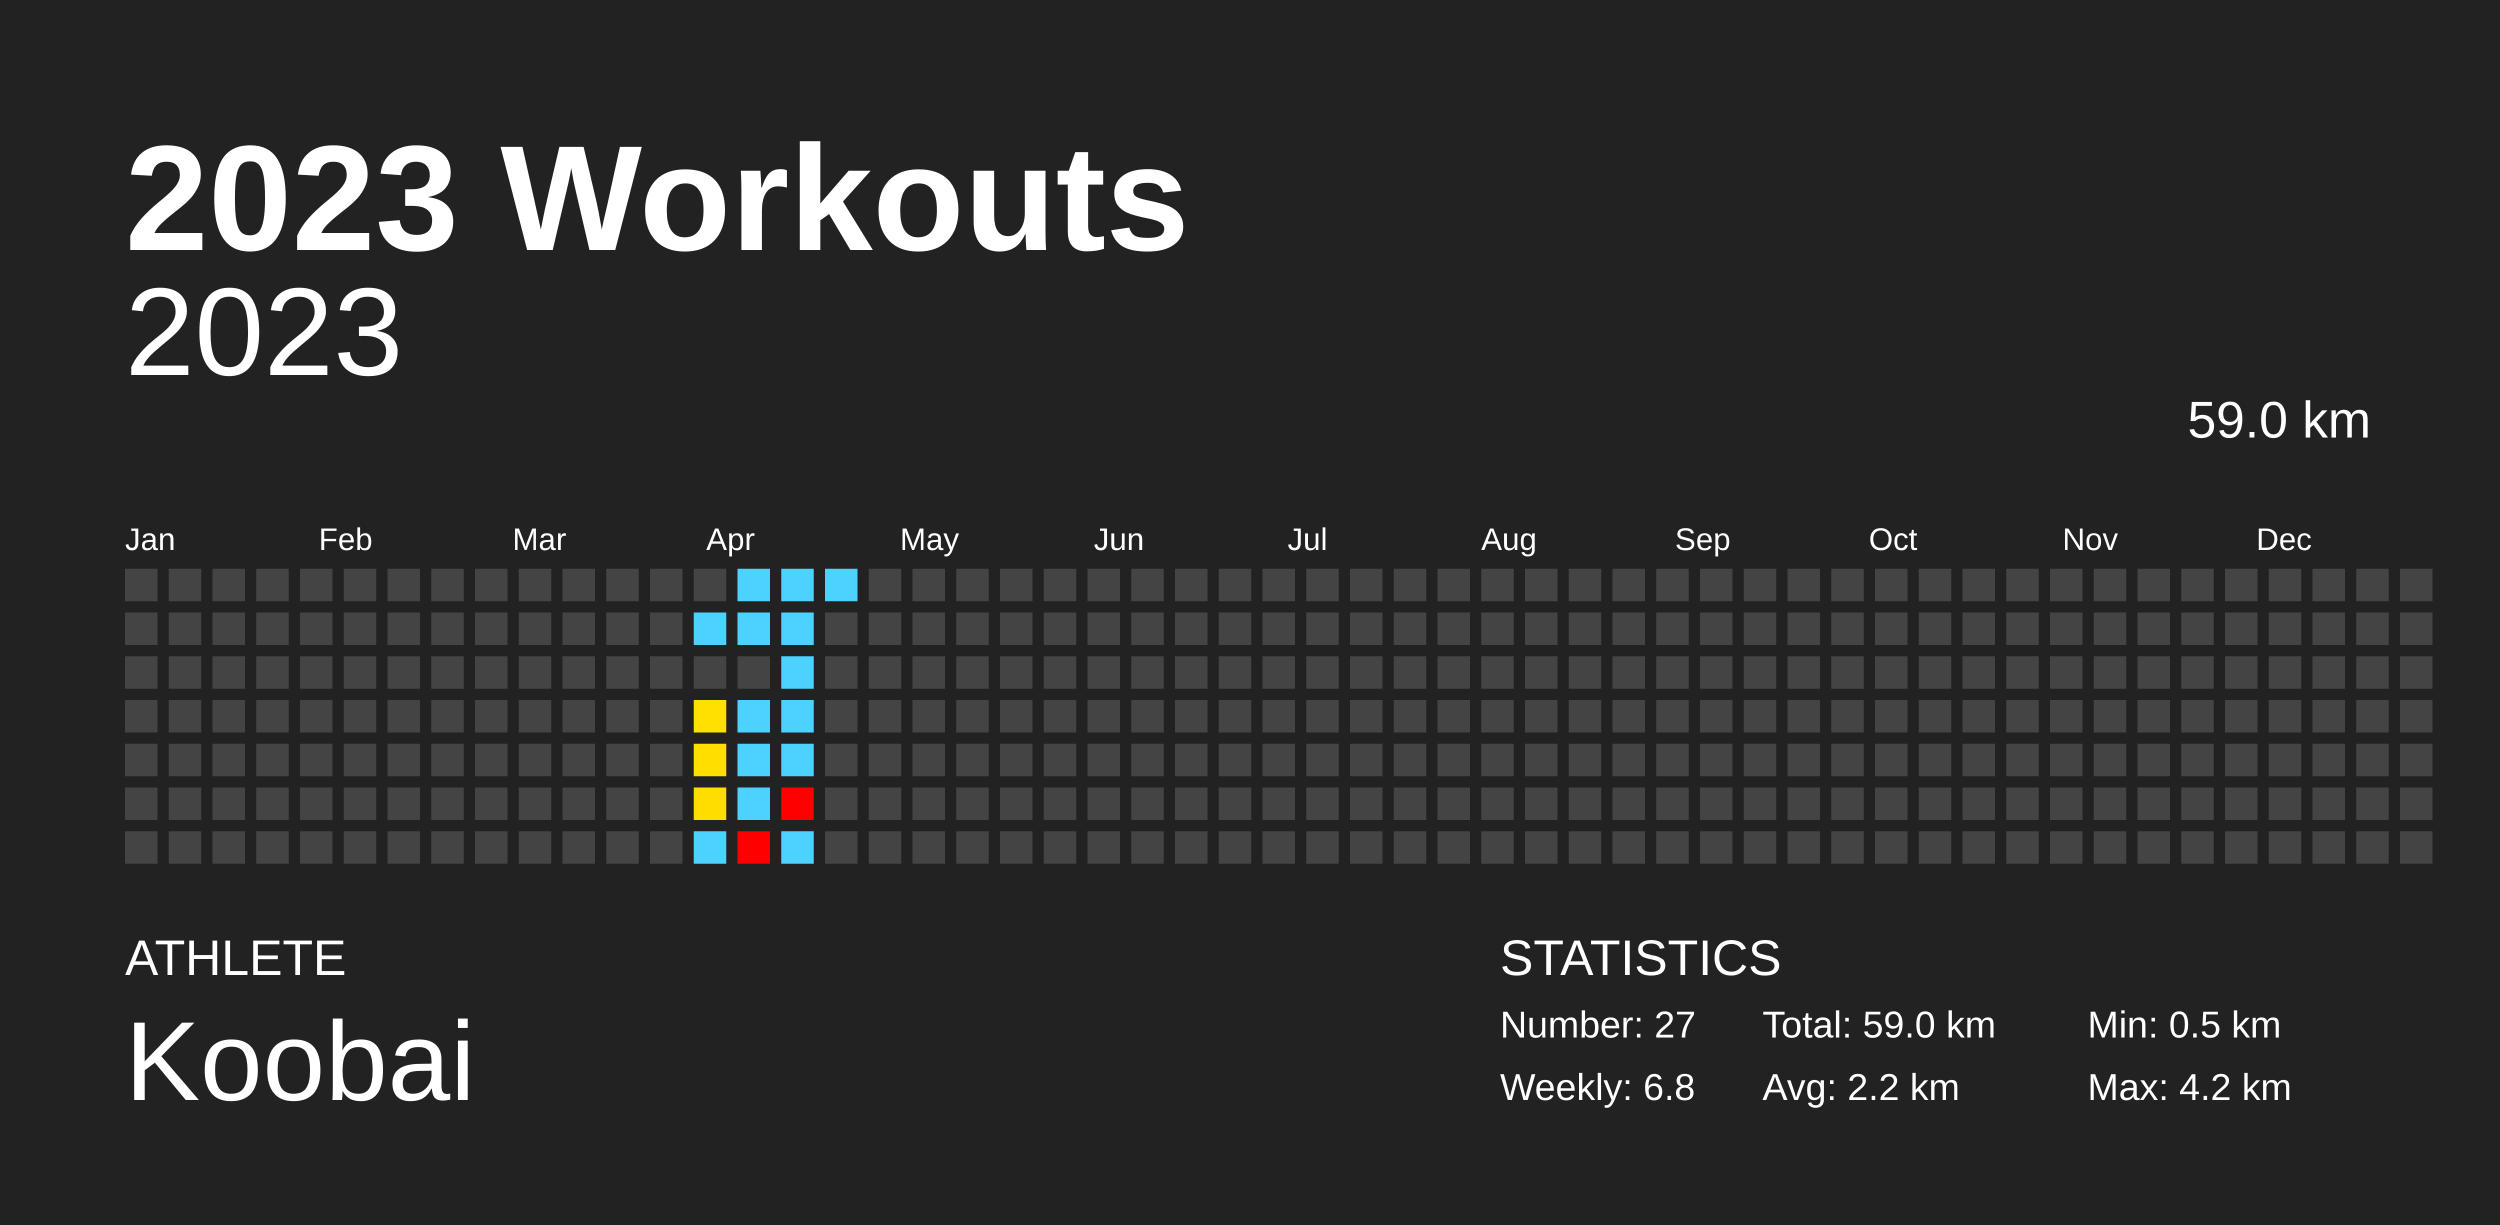
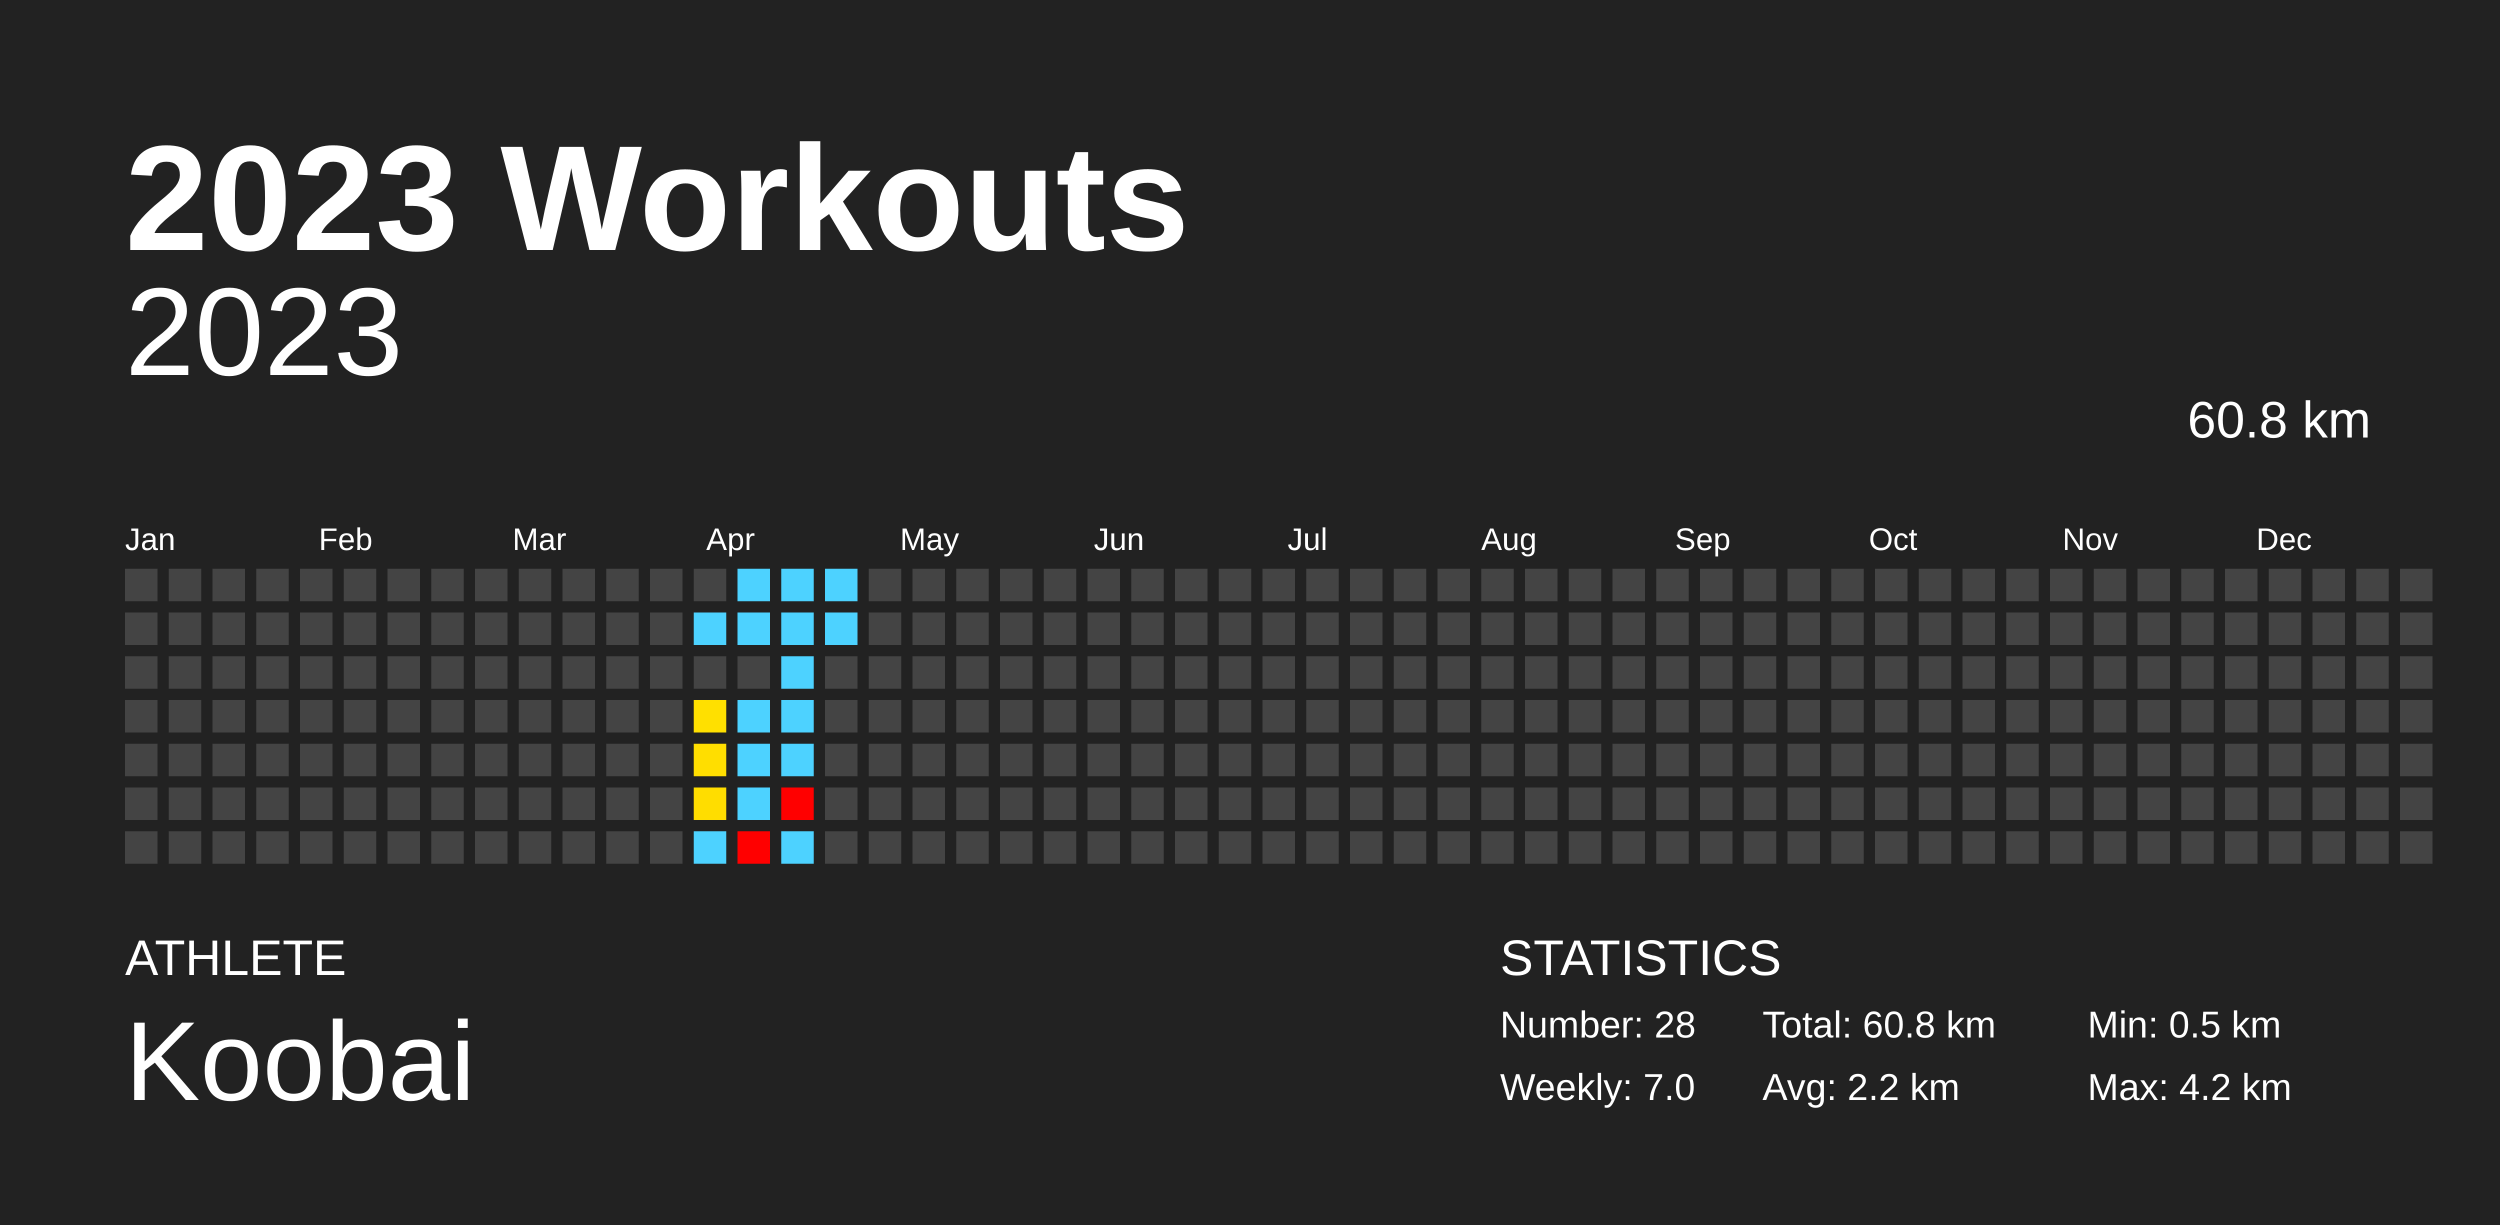
<svg xmlns="http://www.w3.org/2000/svg" baseProfile="full" height="98mm" version="1.1" viewBox="0,0,200,98" width="200mm">
  <defs />
  <rect fill="#222222" height="98" width="200" x="0" y="0" />
  <text fill="#FFFFFF" style="font-size:12px; font-family:Arial; font-weight:bold;" x="10" y="20">2023 Workouts</text>
  <text fill="#FFFFFF" style="font-size:4px; font-family:Arial" x="10" y="78">ATHLETE</text>
  <text fill="#FFFFFF" style="font-size:9px; font-family:Arial" x="10" y="88">Koobai</text>
  <text fill="#FFFFFF" style="font-size:4px; font-family:Arial" x="120" y="78">STATISTICS</text>
-   <text fill="#FFFFFF" style="font-size:3px; font-family:Arial" x="120" y="83">Number: 27</text>
-   <text fill="#FFFFFF" style="font-size:3px; font-family:Arial" x="120" y="88">Weekly: 6.8</text>
-   <text fill="#FFFFFF" style="font-size:3px; font-family:Arial" x="141" y="83">Total: 59.0 km</text>
+   <text fill="#FFFFFF" style="font-size:3px; font-family:Arial" x="120" y="83">Number: 28</text>
+   <text fill="#FFFFFF" style="font-size:3px; font-family:Arial" x="120" y="88">Weekly: 7.0</text>
+   <text fill="#FFFFFF" style="font-size:3px; font-family:Arial" x="141" y="83">Total: 60.8 km</text>
  <text fill="#FFFFFF" style="font-size:3px; font-family:Arial" x="141" y="88">Avg: 2.2 km</text>
  <text fill="#FFFFFF" style="font-size:3px; font-family:Arial" x="167" y="83">Min: 0.5 km</text>
  <text fill="#FFFFFF" style="font-size:3px; font-family:Arial" x="167" y="88">Max: 4.2 km</text>
  <text alignment-baseline="hanging" fill="#FFFFFF" style="font-size:10.0px; font-family:Arial;" x="10" y="30">2023</text>
-   <text alignment-baseline="hanging" fill="#FFFFFF" style="font-size:4.125px; font-family:Arial;" x="175" y="35">59.0 km</text>
+   <text alignment-baseline="hanging" fill="#FFFFFF" style="font-size:4.125px; font-family:Arial;" x="175" y="35">60.8 km</text>
  <text fill="#FFFFFF" style="font-size:2.5px; font-family:Arial" x="10.0" y="44">Jan</text>
  <text fill="#FFFFFF" style="font-size:2.5px; font-family:Arial" x="25.5" y="44">Feb</text>
  <text fill="#FFFFFF" style="font-size:2.5px; font-family:Arial" x="41.0" y="44">Mar</text>
  <text fill="#FFFFFF" style="font-size:2.5px; font-family:Arial" x="56.5" y="44">Apr</text>
  <text fill="#FFFFFF" style="font-size:2.5px; font-family:Arial" x="72.0" y="44">May</text>
  <text fill="#FFFFFF" style="font-size:2.5px; font-family:Arial" x="87.5" y="44">Jun</text>
  <text fill="#FFFFFF" style="font-size:2.5px; font-family:Arial" x="103.0" y="44">Jul</text>
  <text fill="#FFFFFF" style="font-size:2.5px; font-family:Arial" x="118.5" y="44">Aug</text>
  <text fill="#FFFFFF" style="font-size:2.5px; font-family:Arial" x="134.0" y="44">Sep</text>
  <text fill="#FFFFFF" style="font-size:2.5px; font-family:Arial" x="149.5" y="44">Oct</text>
  <text fill="#FFFFFF" style="font-size:2.5px; font-family:Arial" x="165.0" y="44">Nov</text>
  <text fill="#FFFFFF" style="font-size:2.5px; font-family:Arial" x="180.5" y="44">Dec</text>
  <rect fill="#444444" height="2.6" width="2.6" x="10.0" y="45.5" />
  <rect fill="#444444" height="2.6" width="2.6" x="10.0" y="49.0" />
  <rect fill="#444444" height="2.6" width="2.6" x="10.0" y="52.5" />
  <rect fill="#444444" height="2.6" width="2.6" x="10.0" y="56.0" />
  <rect fill="#444444" height="2.6" width="2.6" x="10.0" y="59.5" />
  <rect fill="#444444" height="2.6" width="2.6" x="10.0" y="63.0" />
  <rect fill="#444444" height="2.6" width="2.6" x="10.0" y="66.5" />
  <rect fill="#444444" height="2.6" width="2.6" x="13.5" y="45.5" />
  <rect fill="#444444" height="2.6" width="2.6" x="13.5" y="49.0" />
  <rect fill="#444444" height="2.6" width="2.6" x="13.5" y="52.5" />
  <rect fill="#444444" height="2.6" width="2.6" x="13.5" y="56.0" />
  <rect fill="#444444" height="2.6" width="2.6" x="13.5" y="59.5" />
  <rect fill="#444444" height="2.6" width="2.6" x="13.5" y="63.0" />
  <rect fill="#444444" height="2.6" width="2.6" x="13.5" y="66.5" />
  <rect fill="#444444" height="2.6" width="2.6" x="17.0" y="45.5" />
  <rect fill="#444444" height="2.6" width="2.6" x="17.0" y="49.0" />
  <rect fill="#444444" height="2.6" width="2.6" x="17.0" y="52.5" />
  <rect fill="#444444" height="2.6" width="2.6" x="17.0" y="56.0" />
  <rect fill="#444444" height="2.6" width="2.6" x="17.0" y="59.5" />
  <rect fill="#444444" height="2.6" width="2.6" x="17.0" y="63.0" />
  <rect fill="#444444" height="2.6" width="2.6" x="17.0" y="66.5" />
  <rect fill="#444444" height="2.6" width="2.6" x="20.5" y="45.5" />
  <rect fill="#444444" height="2.6" width="2.6" x="20.5" y="49.0" />
  <rect fill="#444444" height="2.6" width="2.6" x="20.5" y="52.5" />
  <rect fill="#444444" height="2.6" width="2.6" x="20.5" y="56.0" />
  <rect fill="#444444" height="2.6" width="2.6" x="20.5" y="59.5" />
  <rect fill="#444444" height="2.6" width="2.6" x="20.5" y="63.0" />
  <rect fill="#444444" height="2.6" width="2.6" x="20.5" y="66.5" />
  <rect fill="#444444" height="2.6" width="2.6" x="24.0" y="45.5" />
  <rect fill="#444444" height="2.6" width="2.6" x="24.0" y="49.0" />
  <rect fill="#444444" height="2.6" width="2.6" x="24.0" y="52.5" />
  <rect fill="#444444" height="2.6" width="2.6" x="24.0" y="56.0" />
  <rect fill="#444444" height="2.6" width="2.6" x="24.0" y="59.5" />
  <rect fill="#444444" height="2.6" width="2.6" x="24.0" y="63.0" />
  <rect fill="#444444" height="2.6" width="2.6" x="24.0" y="66.5" />
  <rect fill="#444444" height="2.6" width="2.6" x="27.5" y="45.5" />
  <rect fill="#444444" height="2.6" width="2.6" x="27.5" y="49.0" />
  <rect fill="#444444" height="2.6" width="2.6" x="27.5" y="52.5" />
  <rect fill="#444444" height="2.6" width="2.6" x="27.5" y="56.0" />
  <rect fill="#444444" height="2.6" width="2.6" x="27.5" y="59.5" />
  <rect fill="#444444" height="2.6" width="2.6" x="27.5" y="63.0" />
  <rect fill="#444444" height="2.6" width="2.6" x="27.5" y="66.5" />
  <rect fill="#444444" height="2.6" width="2.6" x="31.0" y="45.5" />
  <rect fill="#444444" height="2.6" width="2.6" x="31.0" y="49.0" />
  <rect fill="#444444" height="2.6" width="2.6" x="31.0" y="52.5" />
  <rect fill="#444444" height="2.6" width="2.6" x="31.0" y="56.0" />
  <rect fill="#444444" height="2.6" width="2.6" x="31.0" y="59.5" />
  <rect fill="#444444" height="2.6" width="2.6" x="31.0" y="63.0" />
  <rect fill="#444444" height="2.6" width="2.6" x="31.0" y="66.5" />
  <rect fill="#444444" height="2.6" width="2.6" x="34.5" y="45.5" />
  <rect fill="#444444" height="2.6" width="2.6" x="34.5" y="49.0" />
  <rect fill="#444444" height="2.6" width="2.6" x="34.5" y="52.5" />
  <rect fill="#444444" height="2.6" width="2.6" x="34.5" y="56.0" />
  <rect fill="#444444" height="2.6" width="2.6" x="34.5" y="59.5" />
  <rect fill="#444444" height="2.6" width="2.6" x="34.5" y="63.0" />
  <rect fill="#444444" height="2.6" width="2.6" x="34.5" y="66.5" />
  <rect fill="#444444" height="2.6" width="2.6" x="38.0" y="45.5" />
  <rect fill="#444444" height="2.6" width="2.6" x="38.0" y="49.0" />
  <rect fill="#444444" height="2.6" width="2.6" x="38.0" y="52.5" />
  <rect fill="#444444" height="2.6" width="2.6" x="38.0" y="56.0" />
  <rect fill="#444444" height="2.6" width="2.6" x="38.0" y="59.5" />
  <rect fill="#444444" height="2.6" width="2.6" x="38.0" y="63.0" />
  <rect fill="#444444" height="2.6" width="2.6" x="38.0" y="66.5" />
  <rect fill="#444444" height="2.6" width="2.6" x="41.5" y="45.5" />
  <rect fill="#444444" height="2.6" width="2.6" x="41.5" y="49.0" />
  <rect fill="#444444" height="2.6" width="2.6" x="41.5" y="52.5" />
  <rect fill="#444444" height="2.6" width="2.6" x="41.5" y="56.0" />
  <rect fill="#444444" height="2.6" width="2.6" x="41.5" y="59.5" />
  <rect fill="#444444" height="2.6" width="2.6" x="41.5" y="63.0" />
  <rect fill="#444444" height="2.6" width="2.6" x="41.5" y="66.5" />
  <rect fill="#444444" height="2.6" width="2.6" x="45.0" y="45.5" />
  <rect fill="#444444" height="2.6" width="2.6" x="45.0" y="49.0" />
  <rect fill="#444444" height="2.6" width="2.6" x="45.0" y="52.5" />
  <rect fill="#444444" height="2.6" width="2.6" x="45.0" y="56.0" />
  <rect fill="#444444" height="2.6" width="2.6" x="45.0" y="59.5" />
  <rect fill="#444444" height="2.6" width="2.6" x="45.0" y="63.0" />
  <rect fill="#444444" height="2.6" width="2.6" x="45.0" y="66.5" />
  <rect fill="#444444" height="2.6" width="2.6" x="48.5" y="45.5" />
  <rect fill="#444444" height="2.6" width="2.6" x="48.5" y="49.0" />
  <rect fill="#444444" height="2.6" width="2.6" x="48.5" y="52.5" />
  <rect fill="#444444" height="2.6" width="2.6" x="48.5" y="56.0" />
  <rect fill="#444444" height="2.6" width="2.6" x="48.5" y="59.5" />
  <rect fill="#444444" height="2.6" width="2.6" x="48.5" y="63.0" />
  <rect fill="#444444" height="2.6" width="2.6" x="48.5" y="66.5" />
  <rect fill="#444444" height="2.6" width="2.6" x="52.0" y="45.5" />
  <rect fill="#444444" height="2.6" width="2.6" x="52.0" y="49.0" />
  <rect fill="#444444" height="2.6" width="2.6" x="52.0" y="52.5" />
  <rect fill="#444444" height="2.6" width="2.6" x="52.0" y="56.0" />
  <rect fill="#444444" height="2.6" width="2.6" x="52.0" y="59.5" />
  <rect fill="#444444" height="2.6" width="2.6" x="52.0" y="63.0" />
  <rect fill="#444444" height="2.6" width="2.6" x="52.0" y="66.5" />
  <rect fill="#444444" height="2.6" width="2.6" x="55.5" y="45.5" />
  <rect fill="#4dd2ff" height="2.6" width="2.6" x="55.5" y="49.0" />
  <rect fill="#444444" height="2.6" width="2.6" x="55.5" y="52.5" />
  <rect fill="#ffe000" height="2.6" width="2.6" x="55.5" y="56.0" />
  <rect fill="#ffde00" height="2.6" width="2.6" x="55.5" y="59.5" />
  <rect fill="#ffdd00" height="2.6" width="2.6" x="55.5" y="63.0" />
  <rect fill="#4dd2ff" height="2.6" width="2.6" x="55.5" y="66.5" />
  <rect fill="#4dd2ff" height="2.6" width="2.6" x="59.0" y="45.5" />
  <rect fill="#4dd2ff" height="2.6" width="2.6" x="59.0" y="49.0" />
  <rect fill="#444444" height="2.6" width="2.6" x="59.0" y="52.5" />
  <rect fill="#4dd2ff" height="2.6" width="2.6" x="59.0" y="56.0" />
  <rect fill="#4dd2ff" height="2.6" width="2.6" x="59.0" y="59.5" />
  <rect fill="#4dd2ff" height="2.6" width="2.6" x="59.0" y="63.0" />
  <rect fill="red" height="2.6" width="2.6" x="59.0" y="66.5" />
  <rect fill="#4dd2ff" height="2.6" width="2.6" x="62.5" y="45.5" />
  <rect fill="#4dd2ff" height="2.6" width="2.6" x="62.5" y="49.0" />
  <rect fill="#4dd2ff" height="2.6" width="2.6" x="62.5" y="52.5" />
  <rect fill="#4dd2ff" height="2.6" width="2.6" x="62.5" y="56.0" />
  <rect fill="#4dd2ff" height="2.6" width="2.6" x="62.5" y="59.5" />
  <rect fill="red" height="2.6" width="2.6" x="62.5" y="63.0" />
  <rect fill="#4dd2ff" height="2.6" width="2.6" x="62.5" y="66.5" />
  <rect fill="#4dd2ff" height="2.6" width="2.6" x="66.0" y="45.5" />
-   <rect fill="#444444" height="2.6" width="2.6" x="66.0" y="49.0" />
+   <rect fill="#4dd2ff" height="2.6" width="2.6" x="66.0" y="49.0" />
  <rect fill="#444444" height="2.6" width="2.6" x="66.0" y="52.5" />
  <rect fill="#444444" height="2.6" width="2.6" x="66.0" y="56.0" />
  <rect fill="#444444" height="2.6" width="2.6" x="66.0" y="59.5" />
  <rect fill="#444444" height="2.6" width="2.6" x="66.0" y="63.0" />
  <rect fill="#444444" height="2.6" width="2.6" x="66.0" y="66.5" />
  <rect fill="#444444" height="2.6" width="2.6" x="69.5" y="45.5" />
  <rect fill="#444444" height="2.6" width="2.6" x="69.5" y="49.0" />
  <rect fill="#444444" height="2.6" width="2.6" x="69.5" y="52.5" />
  <rect fill="#444444" height="2.6" width="2.6" x="69.5" y="56.0" />
  <rect fill="#444444" height="2.6" width="2.6" x="69.5" y="59.5" />
  <rect fill="#444444" height="2.6" width="2.6" x="69.5" y="63.0" />
  <rect fill="#444444" height="2.6" width="2.6" x="69.5" y="66.5" />
  <rect fill="#444444" height="2.6" width="2.6" x="73.0" y="45.5" />
  <rect fill="#444444" height="2.6" width="2.6" x="73.0" y="49.0" />
  <rect fill="#444444" height="2.6" width="2.6" x="73.0" y="52.5" />
  <rect fill="#444444" height="2.6" width="2.6" x="73.0" y="56.0" />
  <rect fill="#444444" height="2.6" width="2.6" x="73.0" y="59.5" />
  <rect fill="#444444" height="2.6" width="2.6" x="73.0" y="63.0" />
  <rect fill="#444444" height="2.6" width="2.6" x="73.0" y="66.5" />
  <rect fill="#444444" height="2.6" width="2.6" x="76.5" y="45.5" />
  <rect fill="#444444" height="2.6" width="2.6" x="76.5" y="49.0" />
  <rect fill="#444444" height="2.6" width="2.6" x="76.5" y="52.5" />
  <rect fill="#444444" height="2.6" width="2.6" x="76.5" y="56.0" />
  <rect fill="#444444" height="2.6" width="2.6" x="76.5" y="59.5" />
  <rect fill="#444444" height="2.6" width="2.6" x="76.5" y="63.0" />
  <rect fill="#444444" height="2.6" width="2.6" x="76.5" y="66.5" />
  <rect fill="#444444" height="2.6" width="2.6" x="80.0" y="45.5" />
  <rect fill="#444444" height="2.6" width="2.6" x="80.0" y="49.0" />
  <rect fill="#444444" height="2.6" width="2.6" x="80.0" y="52.5" />
  <rect fill="#444444" height="2.6" width="2.6" x="80.0" y="56.0" />
  <rect fill="#444444" height="2.6" width="2.6" x="80.0" y="59.5" />
  <rect fill="#444444" height="2.6" width="2.6" x="80.0" y="63.0" />
  <rect fill="#444444" height="2.6" width="2.6" x="80.0" y="66.5" />
  <rect fill="#444444" height="2.6" width="2.6" x="83.5" y="45.5" />
  <rect fill="#444444" height="2.6" width="2.6" x="83.5" y="49.0" />
  <rect fill="#444444" height="2.6" width="2.6" x="83.5" y="52.5" />
  <rect fill="#444444" height="2.6" width="2.6" x="83.5" y="56.0" />
  <rect fill="#444444" height="2.6" width="2.6" x="83.5" y="59.5" />
  <rect fill="#444444" height="2.6" width="2.6" x="83.5" y="63.0" />
  <rect fill="#444444" height="2.6" width="2.6" x="83.5" y="66.5" />
  <rect fill="#444444" height="2.6" width="2.6" x="87.0" y="45.5" />
  <rect fill="#444444" height="2.6" width="2.6" x="87.0" y="49.0" />
  <rect fill="#444444" height="2.6" width="2.6" x="87.0" y="52.5" />
  <rect fill="#444444" height="2.6" width="2.6" x="87.0" y="56.0" />
  <rect fill="#444444" height="2.6" width="2.6" x="87.0" y="59.5" />
  <rect fill="#444444" height="2.6" width="2.6" x="87.0" y="63.0" />
  <rect fill="#444444" height="2.6" width="2.6" x="87.0" y="66.5" />
  <rect fill="#444444" height="2.6" width="2.6" x="90.5" y="45.5" />
  <rect fill="#444444" height="2.6" width="2.6" x="90.5" y="49.0" />
  <rect fill="#444444" height="2.6" width="2.6" x="90.5" y="52.5" />
  <rect fill="#444444" height="2.6" width="2.6" x="90.5" y="56.0" />
  <rect fill="#444444" height="2.6" width="2.6" x="90.5" y="59.5" />
  <rect fill="#444444" height="2.6" width="2.6" x="90.5" y="63.0" />
  <rect fill="#444444" height="2.6" width="2.6" x="90.5" y="66.5" />
  <rect fill="#444444" height="2.6" width="2.6" x="94.0" y="45.5" />
  <rect fill="#444444" height="2.6" width="2.6" x="94.0" y="49.0" />
  <rect fill="#444444" height="2.6" width="2.6" x="94.0" y="52.5" />
  <rect fill="#444444" height="2.6" width="2.6" x="94.0" y="56.0" />
  <rect fill="#444444" height="2.6" width="2.6" x="94.0" y="59.5" />
  <rect fill="#444444" height="2.6" width="2.6" x="94.0" y="63.0" />
  <rect fill="#444444" height="2.6" width="2.6" x="94.0" y="66.5" />
  <rect fill="#444444" height="2.6" width="2.6" x="97.5" y="45.5" />
  <rect fill="#444444" height="2.6" width="2.6" x="97.5" y="49.0" />
  <rect fill="#444444" height="2.6" width="2.6" x="97.5" y="52.5" />
  <rect fill="#444444" height="2.6" width="2.6" x="97.5" y="56.0" />
  <rect fill="#444444" height="2.6" width="2.6" x="97.5" y="59.5" />
  <rect fill="#444444" height="2.6" width="2.6" x="97.5" y="63.0" />
  <rect fill="#444444" height="2.6" width="2.6" x="97.5" y="66.5" />
  <rect fill="#444444" height="2.6" width="2.6" x="101.0" y="45.5" />
  <rect fill="#444444" height="2.6" width="2.6" x="101.0" y="49.0" />
  <rect fill="#444444" height="2.6" width="2.6" x="101.0" y="52.5" />
  <rect fill="#444444" height="2.6" width="2.6" x="101.0" y="56.0" />
  <rect fill="#444444" height="2.6" width="2.6" x="101.0" y="59.5" />
  <rect fill="#444444" height="2.6" width="2.6" x="101.0" y="63.0" />
  <rect fill="#444444" height="2.6" width="2.6" x="101.0" y="66.5" />
  <rect fill="#444444" height="2.6" width="2.6" x="104.5" y="45.5" />
  <rect fill="#444444" height="2.6" width="2.6" x="104.5" y="49.0" />
  <rect fill="#444444" height="2.6" width="2.6" x="104.5" y="52.5" />
  <rect fill="#444444" height="2.6" width="2.6" x="104.5" y="56.0" />
  <rect fill="#444444" height="2.6" width="2.6" x="104.5" y="59.5" />
  <rect fill="#444444" height="2.6" width="2.6" x="104.5" y="63.0" />
  <rect fill="#444444" height="2.6" width="2.6" x="104.5" y="66.5" />
  <rect fill="#444444" height="2.6" width="2.6" x="108.0" y="45.5" />
  <rect fill="#444444" height="2.6" width="2.6" x="108.0" y="49.0" />
  <rect fill="#444444" height="2.6" width="2.6" x="108.0" y="52.5" />
  <rect fill="#444444" height="2.6" width="2.6" x="108.0" y="56.0" />
  <rect fill="#444444" height="2.6" width="2.6" x="108.0" y="59.5" />
  <rect fill="#444444" height="2.6" width="2.6" x="108.0" y="63.0" />
  <rect fill="#444444" height="2.6" width="2.6" x="108.0" y="66.5" />
  <rect fill="#444444" height="2.6" width="2.6" x="111.5" y="45.5" />
  <rect fill="#444444" height="2.6" width="2.6" x="111.5" y="49.0" />
  <rect fill="#444444" height="2.6" width="2.6" x="111.5" y="52.5" />
  <rect fill="#444444" height="2.6" width="2.6" x="111.5" y="56.0" />
  <rect fill="#444444" height="2.6" width="2.6" x="111.5" y="59.5" />
  <rect fill="#444444" height="2.6" width="2.6" x="111.5" y="63.0" />
  <rect fill="#444444" height="2.6" width="2.6" x="111.5" y="66.5" />
  <rect fill="#444444" height="2.6" width="2.6" x="115.0" y="45.5" />
  <rect fill="#444444" height="2.6" width="2.6" x="115.0" y="49.0" />
  <rect fill="#444444" height="2.6" width="2.6" x="115.0" y="52.5" />
  <rect fill="#444444" height="2.6" width="2.6" x="115.0" y="56.0" />
  <rect fill="#444444" height="2.6" width="2.6" x="115.0" y="59.5" />
  <rect fill="#444444" height="2.6" width="2.6" x="115.0" y="63.0" />
  <rect fill="#444444" height="2.6" width="2.6" x="115.0" y="66.5" />
  <rect fill="#444444" height="2.6" width="2.6" x="118.5" y="45.5" />
  <rect fill="#444444" height="2.6" width="2.6" x="118.5" y="49.0" />
  <rect fill="#444444" height="2.6" width="2.6" x="118.5" y="52.5" />
  <rect fill="#444444" height="2.6" width="2.6" x="118.5" y="56.0" />
  <rect fill="#444444" height="2.6" width="2.6" x="118.5" y="59.5" />
  <rect fill="#444444" height="2.6" width="2.6" x="118.5" y="63.0" />
  <rect fill="#444444" height="2.6" width="2.6" x="118.5" y="66.5" />
  <rect fill="#444444" height="2.6" width="2.6" x="122.0" y="45.5" />
  <rect fill="#444444" height="2.6" width="2.6" x="122.0" y="49.0" />
  <rect fill="#444444" height="2.6" width="2.6" x="122.0" y="52.5" />
  <rect fill="#444444" height="2.6" width="2.6" x="122.0" y="56.0" />
  <rect fill="#444444" height="2.6" width="2.6" x="122.0" y="59.5" />
  <rect fill="#444444" height="2.6" width="2.6" x="122.0" y="63.0" />
  <rect fill="#444444" height="2.6" width="2.6" x="122.0" y="66.5" />
  <rect fill="#444444" height="2.6" width="2.6" x="125.5" y="45.5" />
  <rect fill="#444444" height="2.6" width="2.6" x="125.5" y="49.0" />
  <rect fill="#444444" height="2.6" width="2.6" x="125.5" y="52.5" />
  <rect fill="#444444" height="2.6" width="2.6" x="125.5" y="56.0" />
  <rect fill="#444444" height="2.6" width="2.6" x="125.5" y="59.5" />
  <rect fill="#444444" height="2.6" width="2.6" x="125.5" y="63.0" />
  <rect fill="#444444" height="2.6" width="2.6" x="125.5" y="66.5" />
  <rect fill="#444444" height="2.6" width="2.6" x="129.0" y="45.5" />
  <rect fill="#444444" height="2.6" width="2.6" x="129.0" y="49.0" />
  <rect fill="#444444" height="2.6" width="2.6" x="129.0" y="52.5" />
  <rect fill="#444444" height="2.6" width="2.6" x="129.0" y="56.0" />
  <rect fill="#444444" height="2.6" width="2.6" x="129.0" y="59.5" />
  <rect fill="#444444" height="2.6" width="2.6" x="129.0" y="63.0" />
  <rect fill="#444444" height="2.6" width="2.6" x="129.0" y="66.5" />
  <rect fill="#444444" height="2.6" width="2.6" x="132.5" y="45.5" />
  <rect fill="#444444" height="2.6" width="2.6" x="132.5" y="49.0" />
  <rect fill="#444444" height="2.6" width="2.6" x="132.5" y="52.5" />
  <rect fill="#444444" height="2.6" width="2.6" x="132.5" y="56.0" />
  <rect fill="#444444" height="2.6" width="2.6" x="132.5" y="59.5" />
  <rect fill="#444444" height="2.6" width="2.6" x="132.5" y="63.0" />
  <rect fill="#444444" height="2.6" width="2.6" x="132.5" y="66.5" />
  <rect fill="#444444" height="2.6" width="2.6" x="136.0" y="45.5" />
  <rect fill="#444444" height="2.6" width="2.6" x="136.0" y="49.0" />
  <rect fill="#444444" height="2.6" width="2.6" x="136.0" y="52.5" />
  <rect fill="#444444" height="2.6" width="2.6" x="136.0" y="56.0" />
  <rect fill="#444444" height="2.6" width="2.6" x="136.0" y="59.5" />
  <rect fill="#444444" height="2.6" width="2.6" x="136.0" y="63.0" />
  <rect fill="#444444" height="2.6" width="2.6" x="136.0" y="66.5" />
  <rect fill="#444444" height="2.6" width="2.6" x="139.5" y="45.5" />
  <rect fill="#444444" height="2.6" width="2.6" x="139.5" y="49.0" />
  <rect fill="#444444" height="2.6" width="2.6" x="139.5" y="52.5" />
  <rect fill="#444444" height="2.6" width="2.6" x="139.5" y="56.0" />
  <rect fill="#444444" height="2.6" width="2.6" x="139.5" y="59.5" />
  <rect fill="#444444" height="2.6" width="2.6" x="139.5" y="63.0" />
  <rect fill="#444444" height="2.6" width="2.6" x="139.5" y="66.5" />
  <rect fill="#444444" height="2.6" width="2.6" x="143.0" y="45.5" />
  <rect fill="#444444" height="2.6" width="2.6" x="143.0" y="49.0" />
  <rect fill="#444444" height="2.6" width="2.6" x="143.0" y="52.5" />
  <rect fill="#444444" height="2.6" width="2.6" x="143.0" y="56.0" />
  <rect fill="#444444" height="2.6" width="2.6" x="143.0" y="59.5" />
  <rect fill="#444444" height="2.6" width="2.6" x="143.0" y="63.0" />
  <rect fill="#444444" height="2.6" width="2.6" x="143.0" y="66.5" />
  <rect fill="#444444" height="2.6" width="2.6" x="146.5" y="45.5" />
  <rect fill="#444444" height="2.6" width="2.6" x="146.5" y="49.0" />
  <rect fill="#444444" height="2.6" width="2.6" x="146.5" y="52.5" />
  <rect fill="#444444" height="2.6" width="2.6" x="146.5" y="56.0" />
  <rect fill="#444444" height="2.6" width="2.6" x="146.5" y="59.5" />
  <rect fill="#444444" height="2.6" width="2.6" x="146.5" y="63.0" />
  <rect fill="#444444" height="2.6" width="2.6" x="146.5" y="66.5" />
  <rect fill="#444444" height="2.6" width="2.6" x="150.0" y="45.5" />
  <rect fill="#444444" height="2.6" width="2.6" x="150.0" y="49.0" />
  <rect fill="#444444" height="2.6" width="2.6" x="150.0" y="52.5" />
  <rect fill="#444444" height="2.6" width="2.6" x="150.0" y="56.0" />
  <rect fill="#444444" height="2.6" width="2.6" x="150.0" y="59.5" />
  <rect fill="#444444" height="2.6" width="2.6" x="150.0" y="63.0" />
  <rect fill="#444444" height="2.6" width="2.6" x="150.0" y="66.5" />
  <rect fill="#444444" height="2.6" width="2.6" x="153.5" y="45.5" />
  <rect fill="#444444" height="2.6" width="2.6" x="153.5" y="49.0" />
  <rect fill="#444444" height="2.6" width="2.6" x="153.5" y="52.5" />
  <rect fill="#444444" height="2.6" width="2.6" x="153.5" y="56.0" />
  <rect fill="#444444" height="2.6" width="2.6" x="153.5" y="59.5" />
  <rect fill="#444444" height="2.6" width="2.6" x="153.5" y="63.0" />
  <rect fill="#444444" height="2.6" width="2.6" x="153.5" y="66.5" />
  <rect fill="#444444" height="2.6" width="2.6" x="157.0" y="45.5" />
  <rect fill="#444444" height="2.6" width="2.6" x="157.0" y="49.0" />
  <rect fill="#444444" height="2.6" width="2.6" x="157.0" y="52.5" />
  <rect fill="#444444" height="2.6" width="2.6" x="157.0" y="56.0" />
  <rect fill="#444444" height="2.6" width="2.6" x="157.0" y="59.5" />
  <rect fill="#444444" height="2.6" width="2.6" x="157.0" y="63.0" />
  <rect fill="#444444" height="2.6" width="2.6" x="157.0" y="66.5" />
  <rect fill="#444444" height="2.6" width="2.6" x="160.5" y="45.5" />
  <rect fill="#444444" height="2.6" width="2.6" x="160.5" y="49.0" />
  <rect fill="#444444" height="2.6" width="2.6" x="160.5" y="52.5" />
  <rect fill="#444444" height="2.6" width="2.6" x="160.5" y="56.0" />
  <rect fill="#444444" height="2.6" width="2.6" x="160.5" y="59.5" />
  <rect fill="#444444" height="2.6" width="2.6" x="160.5" y="63.0" />
  <rect fill="#444444" height="2.6" width="2.6" x="160.5" y="66.5" />
  <rect fill="#444444" height="2.6" width="2.6" x="164.0" y="45.5" />
  <rect fill="#444444" height="2.6" width="2.6" x="164.0" y="49.0" />
  <rect fill="#444444" height="2.6" width="2.6" x="164.0" y="52.5" />
  <rect fill="#444444" height="2.6" width="2.6" x="164.0" y="56.0" />
  <rect fill="#444444" height="2.6" width="2.6" x="164.0" y="59.5" />
  <rect fill="#444444" height="2.6" width="2.6" x="164.0" y="63.0" />
  <rect fill="#444444" height="2.6" width="2.6" x="164.0" y="66.5" />
  <rect fill="#444444" height="2.6" width="2.6" x="167.5" y="45.5" />
  <rect fill="#444444" height="2.6" width="2.6" x="167.5" y="49.0" />
  <rect fill="#444444" height="2.6" width="2.6" x="167.5" y="52.5" />
  <rect fill="#444444" height="2.6" width="2.6" x="167.5" y="56.0" />
  <rect fill="#444444" height="2.6" width="2.6" x="167.5" y="59.5" />
  <rect fill="#444444" height="2.6" width="2.6" x="167.5" y="63.0" />
  <rect fill="#444444" height="2.6" width="2.6" x="167.5" y="66.5" />
  <rect fill="#444444" height="2.6" width="2.6" x="171.0" y="45.5" />
  <rect fill="#444444" height="2.6" width="2.6" x="171.0" y="49.0" />
  <rect fill="#444444" height="2.6" width="2.6" x="171.0" y="52.5" />
  <rect fill="#444444" height="2.6" width="2.6" x="171.0" y="56.0" />
  <rect fill="#444444" height="2.6" width="2.6" x="171.0" y="59.5" />
  <rect fill="#444444" height="2.6" width="2.6" x="171.0" y="63.0" />
  <rect fill="#444444" height="2.6" width="2.6" x="171.0" y="66.5" />
  <rect fill="#444444" height="2.6" width="2.6" x="174.5" y="45.5" />
  <rect fill="#444444" height="2.6" width="2.6" x="174.5" y="49.0" />
  <rect fill="#444444" height="2.6" width="2.6" x="174.5" y="52.5" />
  <rect fill="#444444" height="2.6" width="2.6" x="174.5" y="56.0" />
  <rect fill="#444444" height="2.6" width="2.6" x="174.5" y="59.5" />
  <rect fill="#444444" height="2.6" width="2.6" x="174.5" y="63.0" />
  <rect fill="#444444" height="2.6" width="2.6" x="174.5" y="66.5" />
  <rect fill="#444444" height="2.6" width="2.6" x="178.0" y="45.5" />
  <rect fill="#444444" height="2.6" width="2.6" x="178.0" y="49.0" />
  <rect fill="#444444" height="2.6" width="2.6" x="178.0" y="52.5" />
  <rect fill="#444444" height="2.6" width="2.6" x="178.0" y="56.0" />
  <rect fill="#444444" height="2.6" width="2.6" x="178.0" y="59.5" />
  <rect fill="#444444" height="2.6" width="2.6" x="178.0" y="63.0" />
  <rect fill="#444444" height="2.6" width="2.6" x="178.0" y="66.5" />
  <rect fill="#444444" height="2.6" width="2.6" x="181.5" y="45.5" />
  <rect fill="#444444" height="2.6" width="2.6" x="181.5" y="49.0" />
  <rect fill="#444444" height="2.6" width="2.6" x="181.5" y="52.5" />
  <rect fill="#444444" height="2.6" width="2.6" x="181.5" y="56.0" />
  <rect fill="#444444" height="2.6" width="2.6" x="181.5" y="59.5" />
  <rect fill="#444444" height="2.6" width="2.6" x="181.5" y="63.0" />
  <rect fill="#444444" height="2.6" width="2.6" x="181.5" y="66.5" />
  <rect fill="#444444" height="2.6" width="2.6" x="185.0" y="45.5" />
  <rect fill="#444444" height="2.6" width="2.6" x="185.0" y="49.0" />
  <rect fill="#444444" height="2.6" width="2.6" x="185.0" y="52.5" />
  <rect fill="#444444" height="2.6" width="2.6" x="185.0" y="56.0" />
  <rect fill="#444444" height="2.6" width="2.6" x="185.0" y="59.5" />
  <rect fill="#444444" height="2.6" width="2.6" x="185.0" y="63.0" />
  <rect fill="#444444" height="2.6" width="2.6" x="185.0" y="66.5" />
  <rect fill="#444444" height="2.6" width="2.6" x="188.5" y="45.5" />
  <rect fill="#444444" height="2.6" width="2.6" x="188.5" y="49.0" />
  <rect fill="#444444" height="2.6" width="2.6" x="188.5" y="52.5" />
  <rect fill="#444444" height="2.6" width="2.6" x="188.5" y="56.0" />
  <rect fill="#444444" height="2.6" width="2.6" x="188.5" y="59.5" />
  <rect fill="#444444" height="2.6" width="2.6" x="188.5" y="63.0" />
  <rect fill="#444444" height="2.6" width="2.6" x="188.5" y="66.5" />
  <rect fill="#444444" height="2.6" width="2.6" x="192.0" y="45.5" />
  <rect fill="#444444" height="2.6" width="2.6" x="192.0" y="49.0" />
  <rect fill="#444444" height="2.6" width="2.6" x="192.0" y="52.5" />
  <rect fill="#444444" height="2.6" width="2.6" x="192.0" y="56.0" />
  <rect fill="#444444" height="2.6" width="2.6" x="192.0" y="59.5" />
  <rect fill="#444444" height="2.6" width="2.6" x="192.0" y="63.0" />
  <rect fill="#444444" height="2.6" width="2.6" x="192.0" y="66.5" />
</svg>
